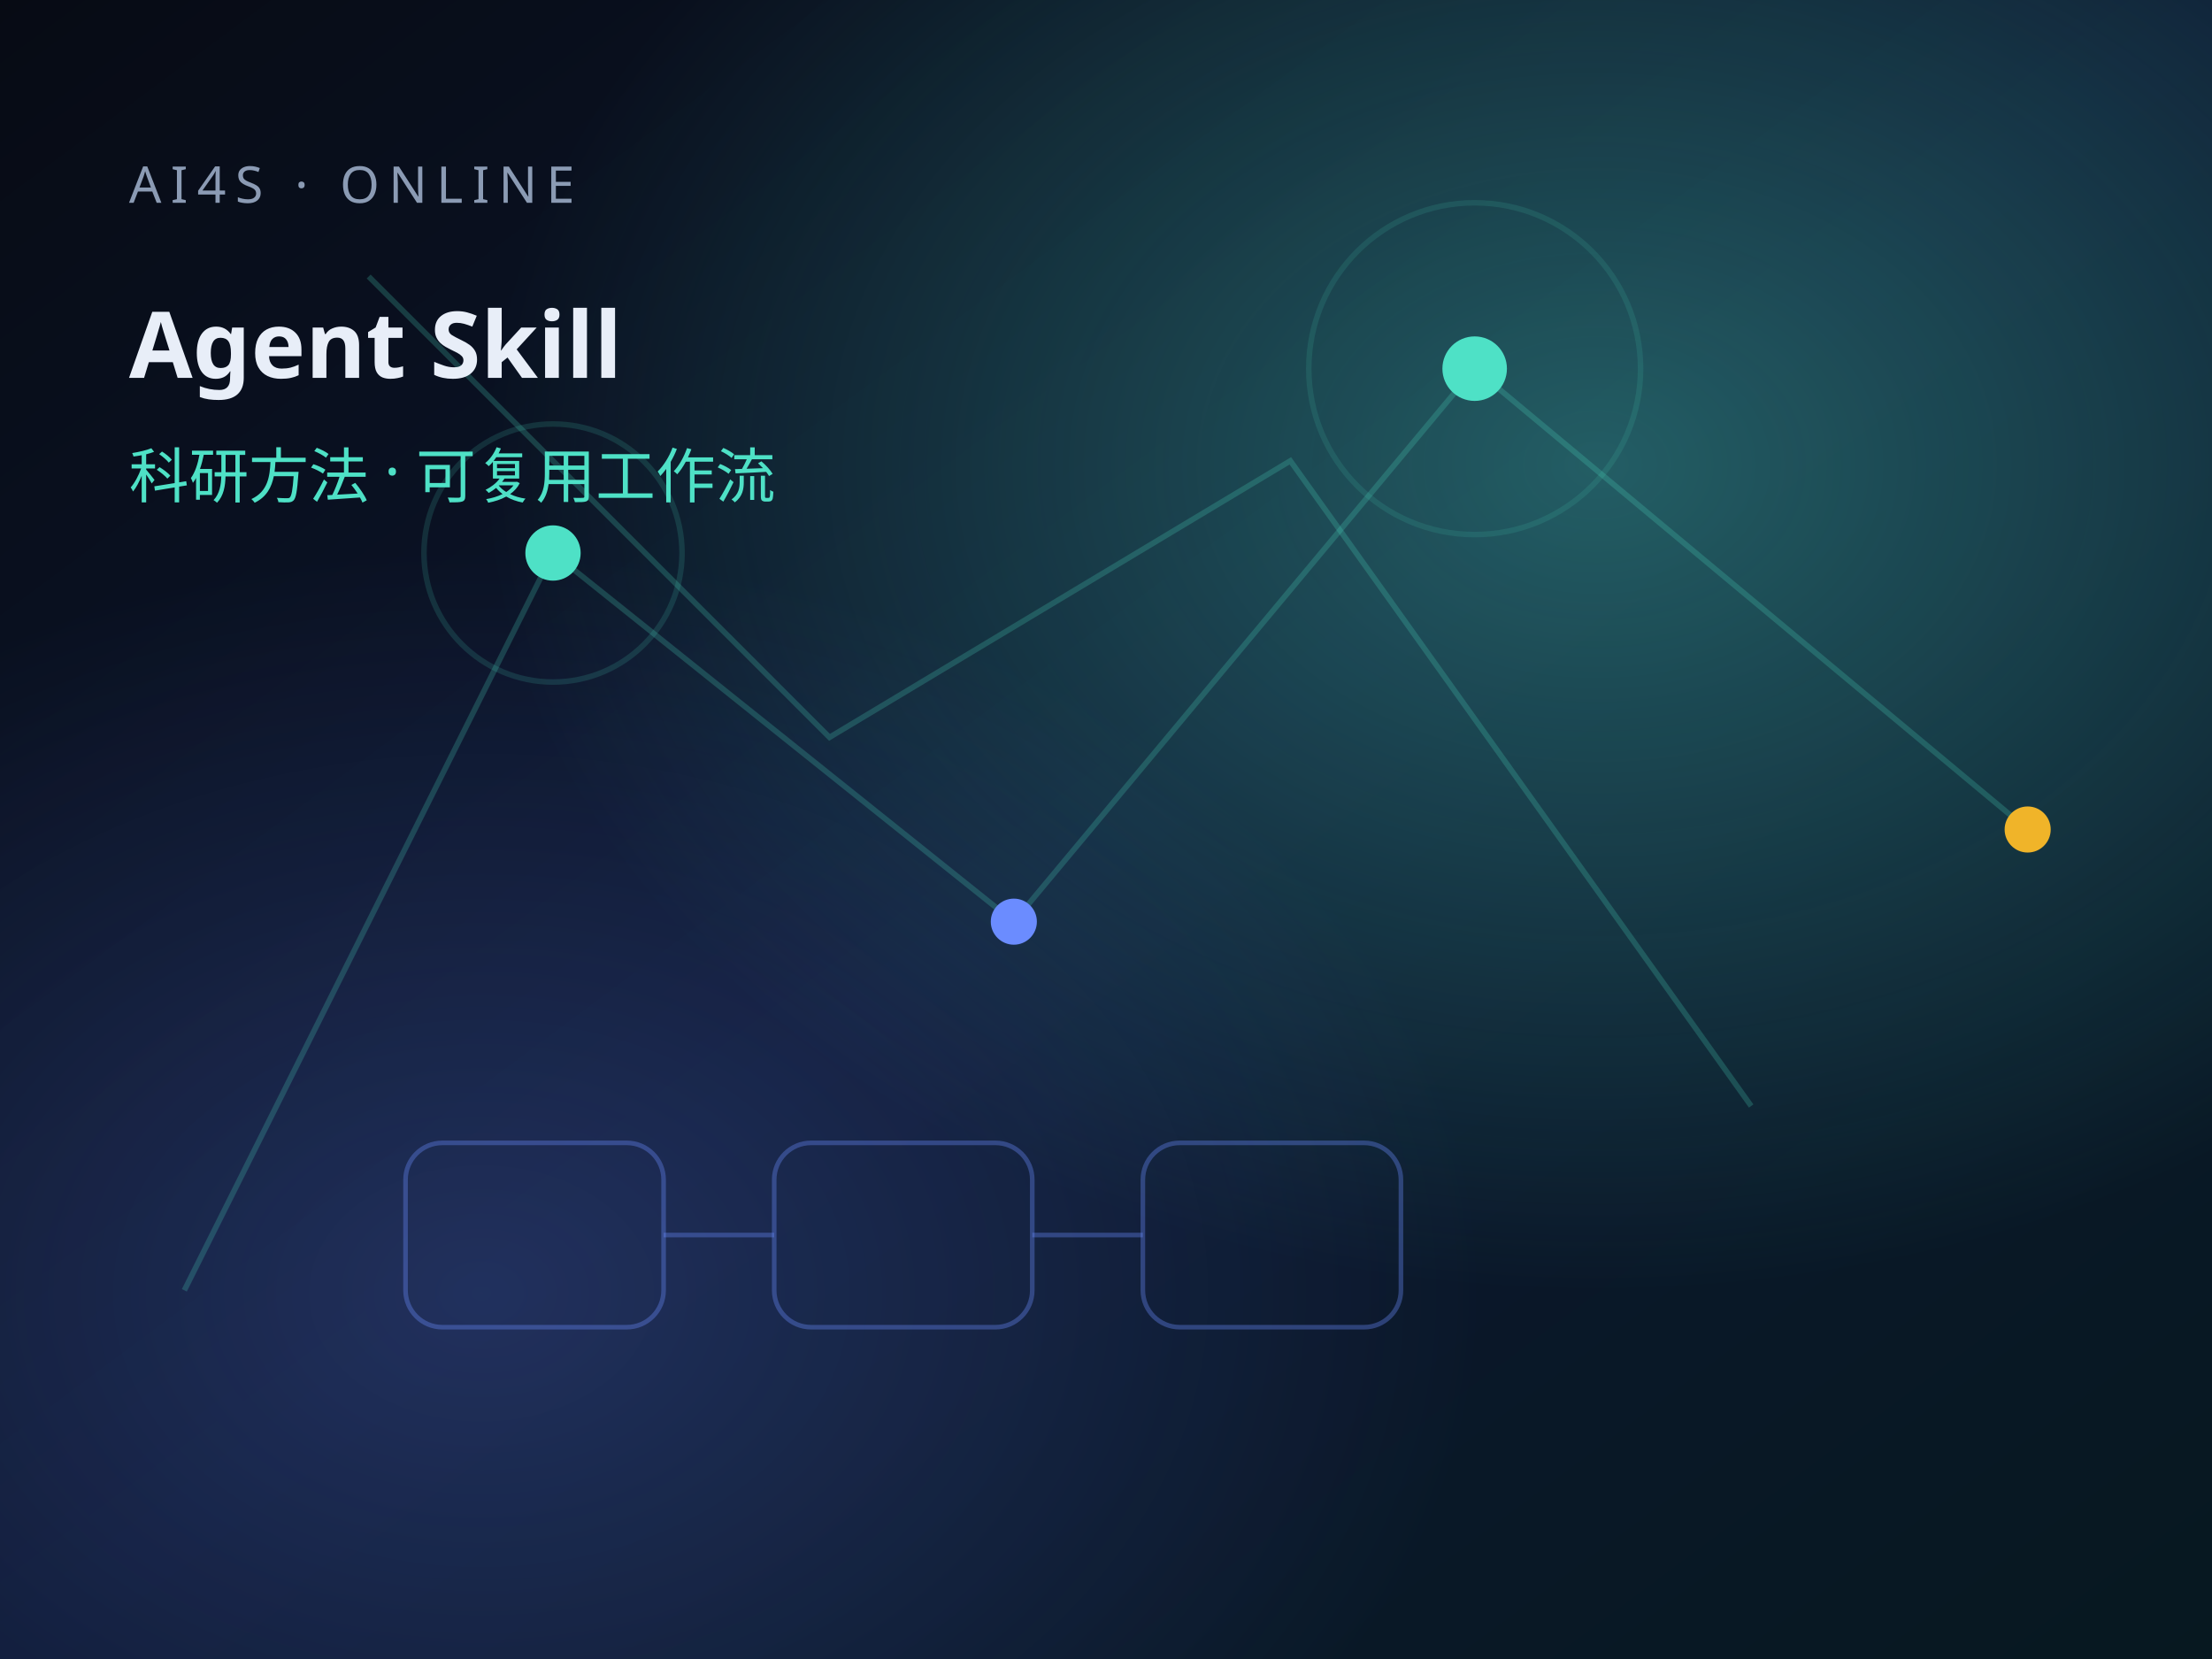
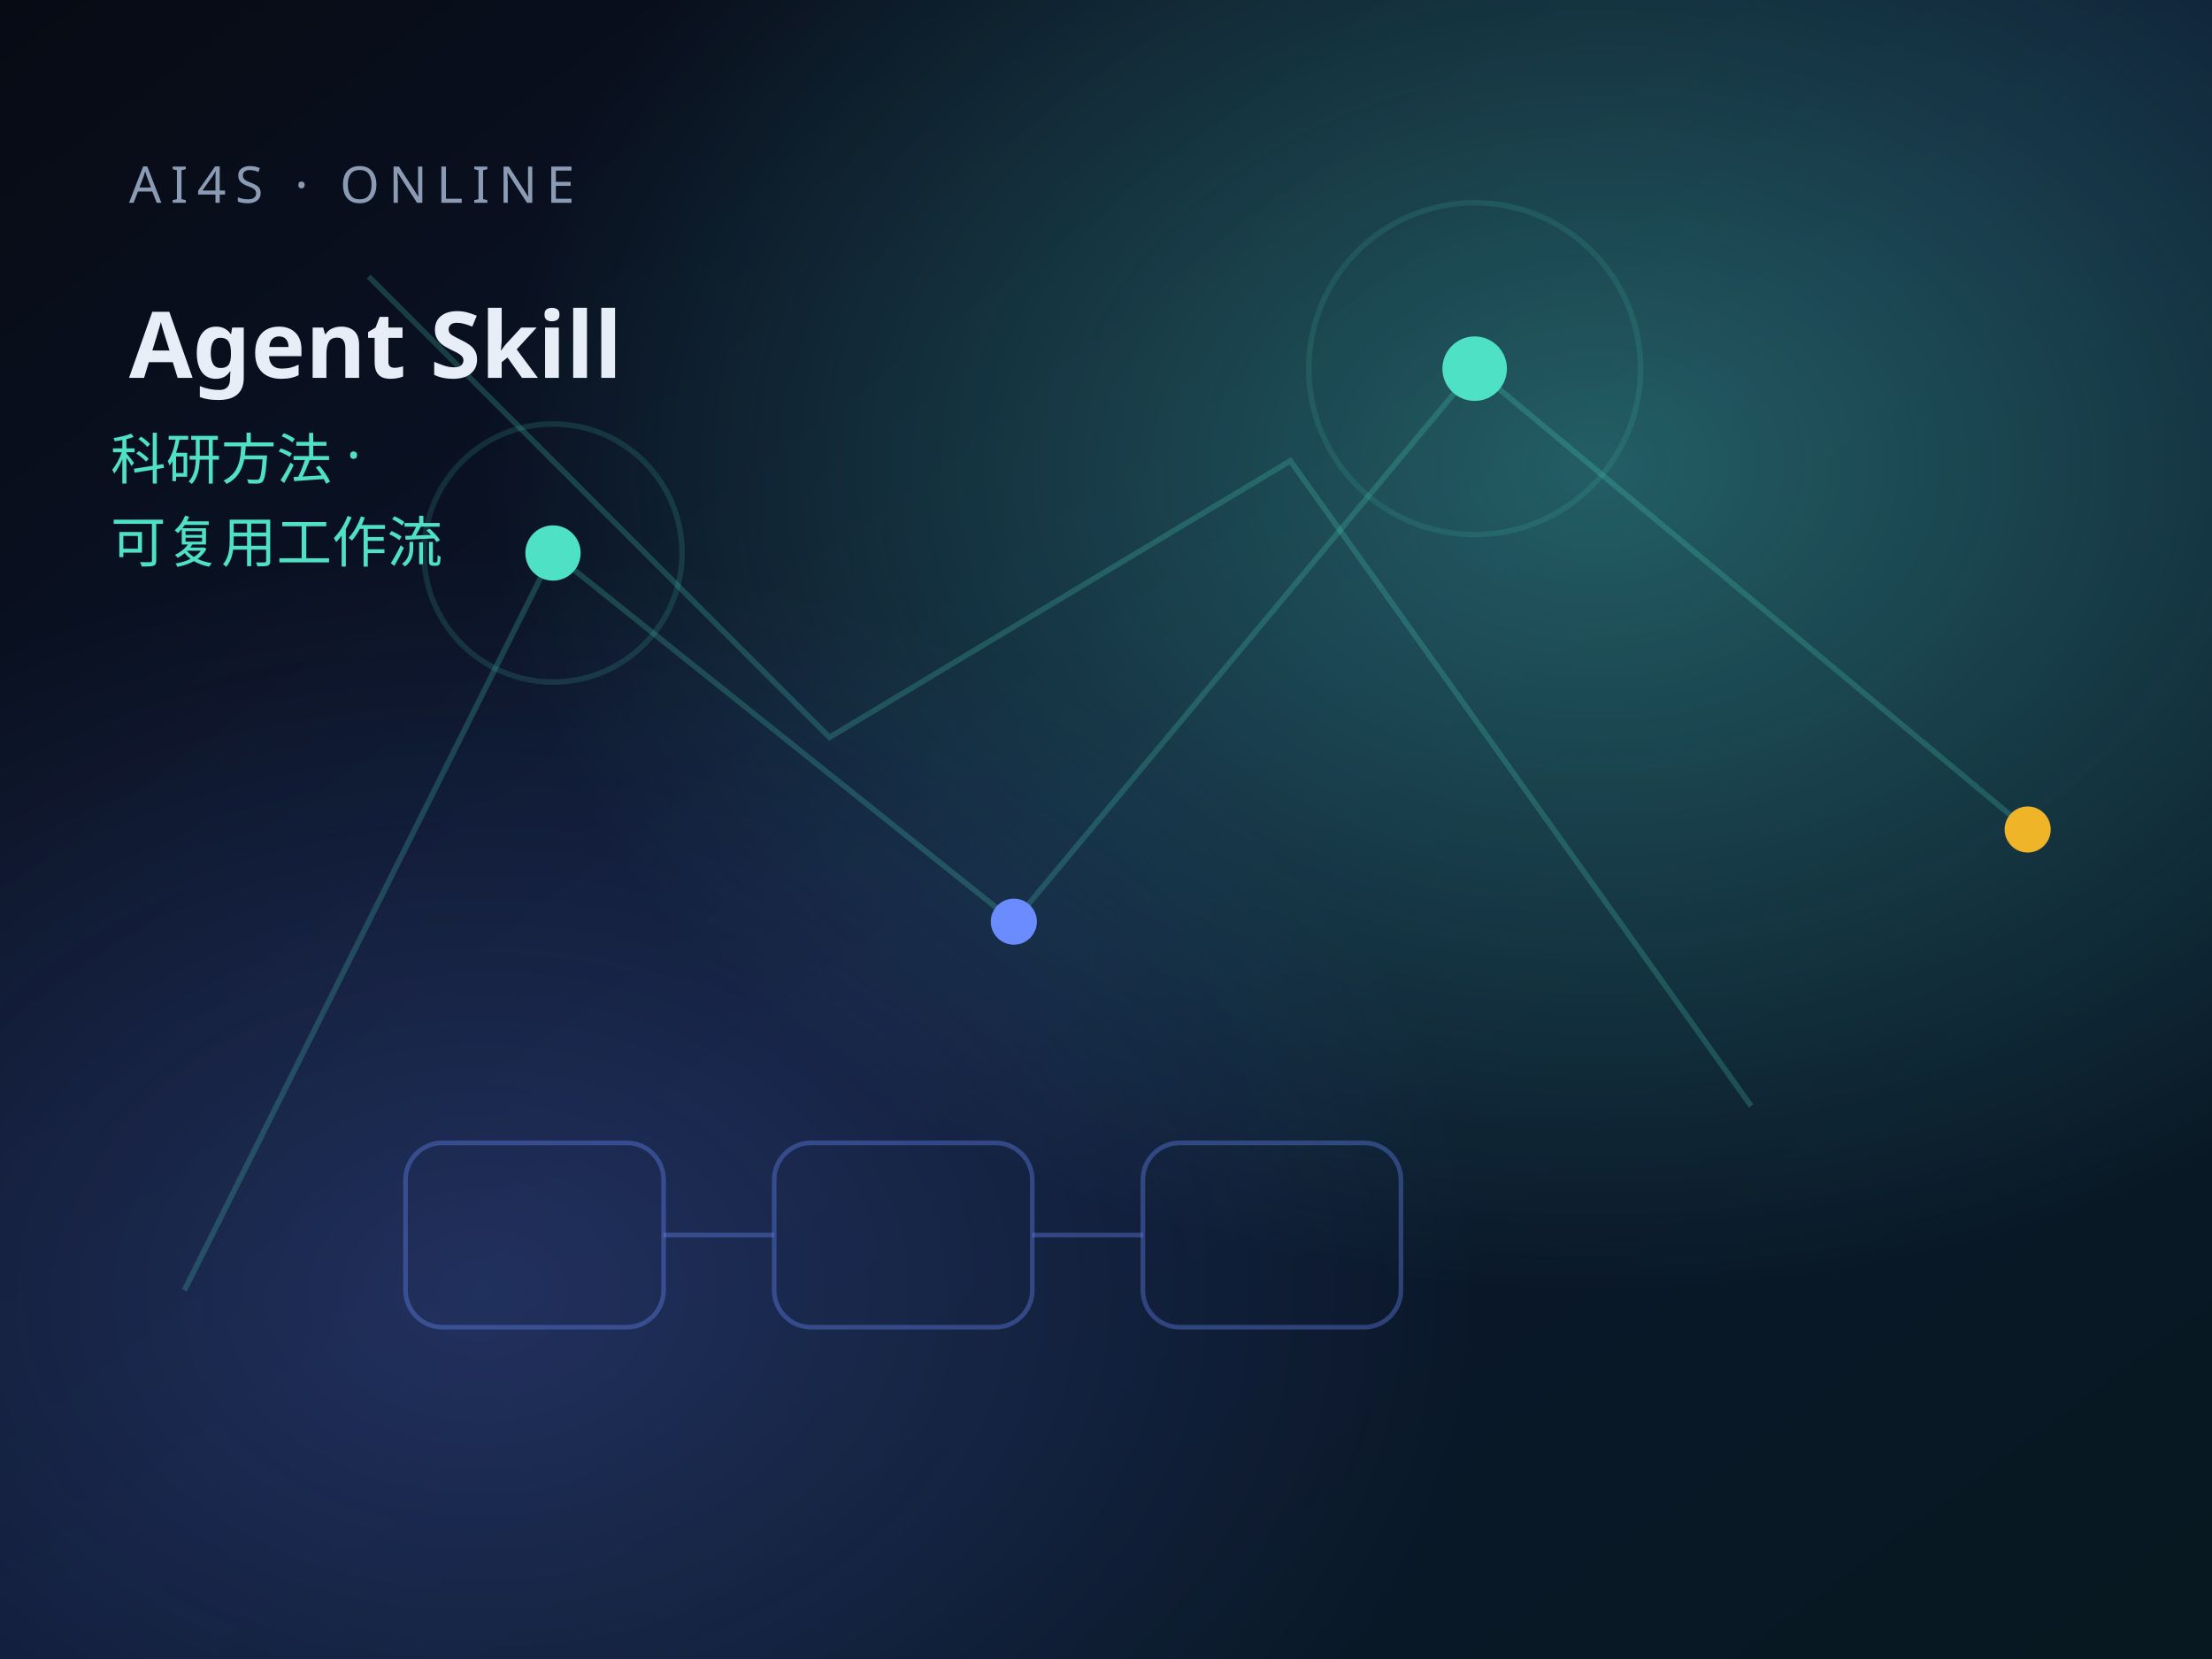
<svg xmlns="http://www.w3.org/2000/svg" viewBox="0 0 480 360" width="480" height="360" role="img" aria-label="Agent Skill research workflow cover">
  <defs>
    <linearGradient id="bg" x1="0" y1="0" x2="1" y2="1">
      <stop offset="0%" stop-color="#070b14" />
      <stop offset="50%" stop-color="#0c1730" />
      <stop offset="100%" stop-color="#071820" />
    </linearGradient>
    <radialGradient id="glow" cx="72%" cy="28%" r="50%">
      <stop offset="0%" stop-color="#4ee1c6" stop-opacity="0.35" />
      <stop offset="100%" stop-color="#4ee1c6" stop-opacity="0" />
    </radialGradient>
    <radialGradient id="glow2" cx="22%" cy="78%" r="45%">
      <stop offset="0%" stop-color="#6b8cff" stop-opacity="0.22" />
      <stop offset="100%" stop-color="#6b8cff" stop-opacity="0" />
    </radialGradient>
  </defs>
  <rect width="480" height="360" fill="url(#bg)" />
  <rect width="480" height="360" fill="url(#glow)" />
  <rect width="480" height="360" fill="url(#glow2)" />
  <g fill="none" stroke="#4ee1c6" stroke-opacity="0.22" stroke-width="1.2">
    <path d="M40 280 L120 120 L220 200 L320 80 L440 180" />
    <path d="M80 60 L180 160 L280 100 L380 240" />
    <circle cx="120" cy="120" r="28" stroke-opacity="0.15" />
    <circle cx="320" cy="80" r="36" stroke-opacity="0.12" />
  </g>
  <circle cx="120" cy="120" r="6" fill="#4ee1c6" />
  <circle cx="220" cy="200" r="5" fill="#6b8cff" />
  <circle cx="320" cy="80" r="7" fill="#4ee1c6" />
  <circle cx="440" cy="180" r="5" fill="#f0b429" />
  <g fill="none" stroke="#6b8cff" stroke-opacity="0.35" stroke-width="1">
    <rect x="88" y="248" width="56" height="40" rx="8" />
    <rect x="168" y="248" width="56" height="40" rx="8" />
    <rect x="248" y="248" width="56" height="40" rx="8" />
    <path d="M144 268 L168 268 M224 268 L248 268" />
  </g>
  <text x="28" y="44" fill="#8b9bb4" font-family="Segoe UI, PingFang SC, Microsoft YaHei, sans-serif" font-size="11" letter-spacing="2">AI4S · ONLINE</text>
  <text x="28" y="82" fill="#e8eef8" font-family="Segoe UI, PingFang SC, Microsoft YaHei, sans-serif" font-size="20" font-weight="700">Agent Skill</text>
-   <text x="28" y="108" fill="#4ee1c6" font-family="Segoe UI, PingFang SC, Microsoft YaHei, sans-serif" font-size="13">科研方法 · 可复用工作流</text>
+   <text x="24" y="104" fill="#4ee1c6" font-family="Segoe UI, PingFang SC, Microsoft YaHei, sans-serif" font-size="12">
+     <tspan x="24" dy="0">科研方法 ·</tspan>
+     <tspan x="24" dy="18">可复用工作流</tspan>
+   </text>
</svg>
